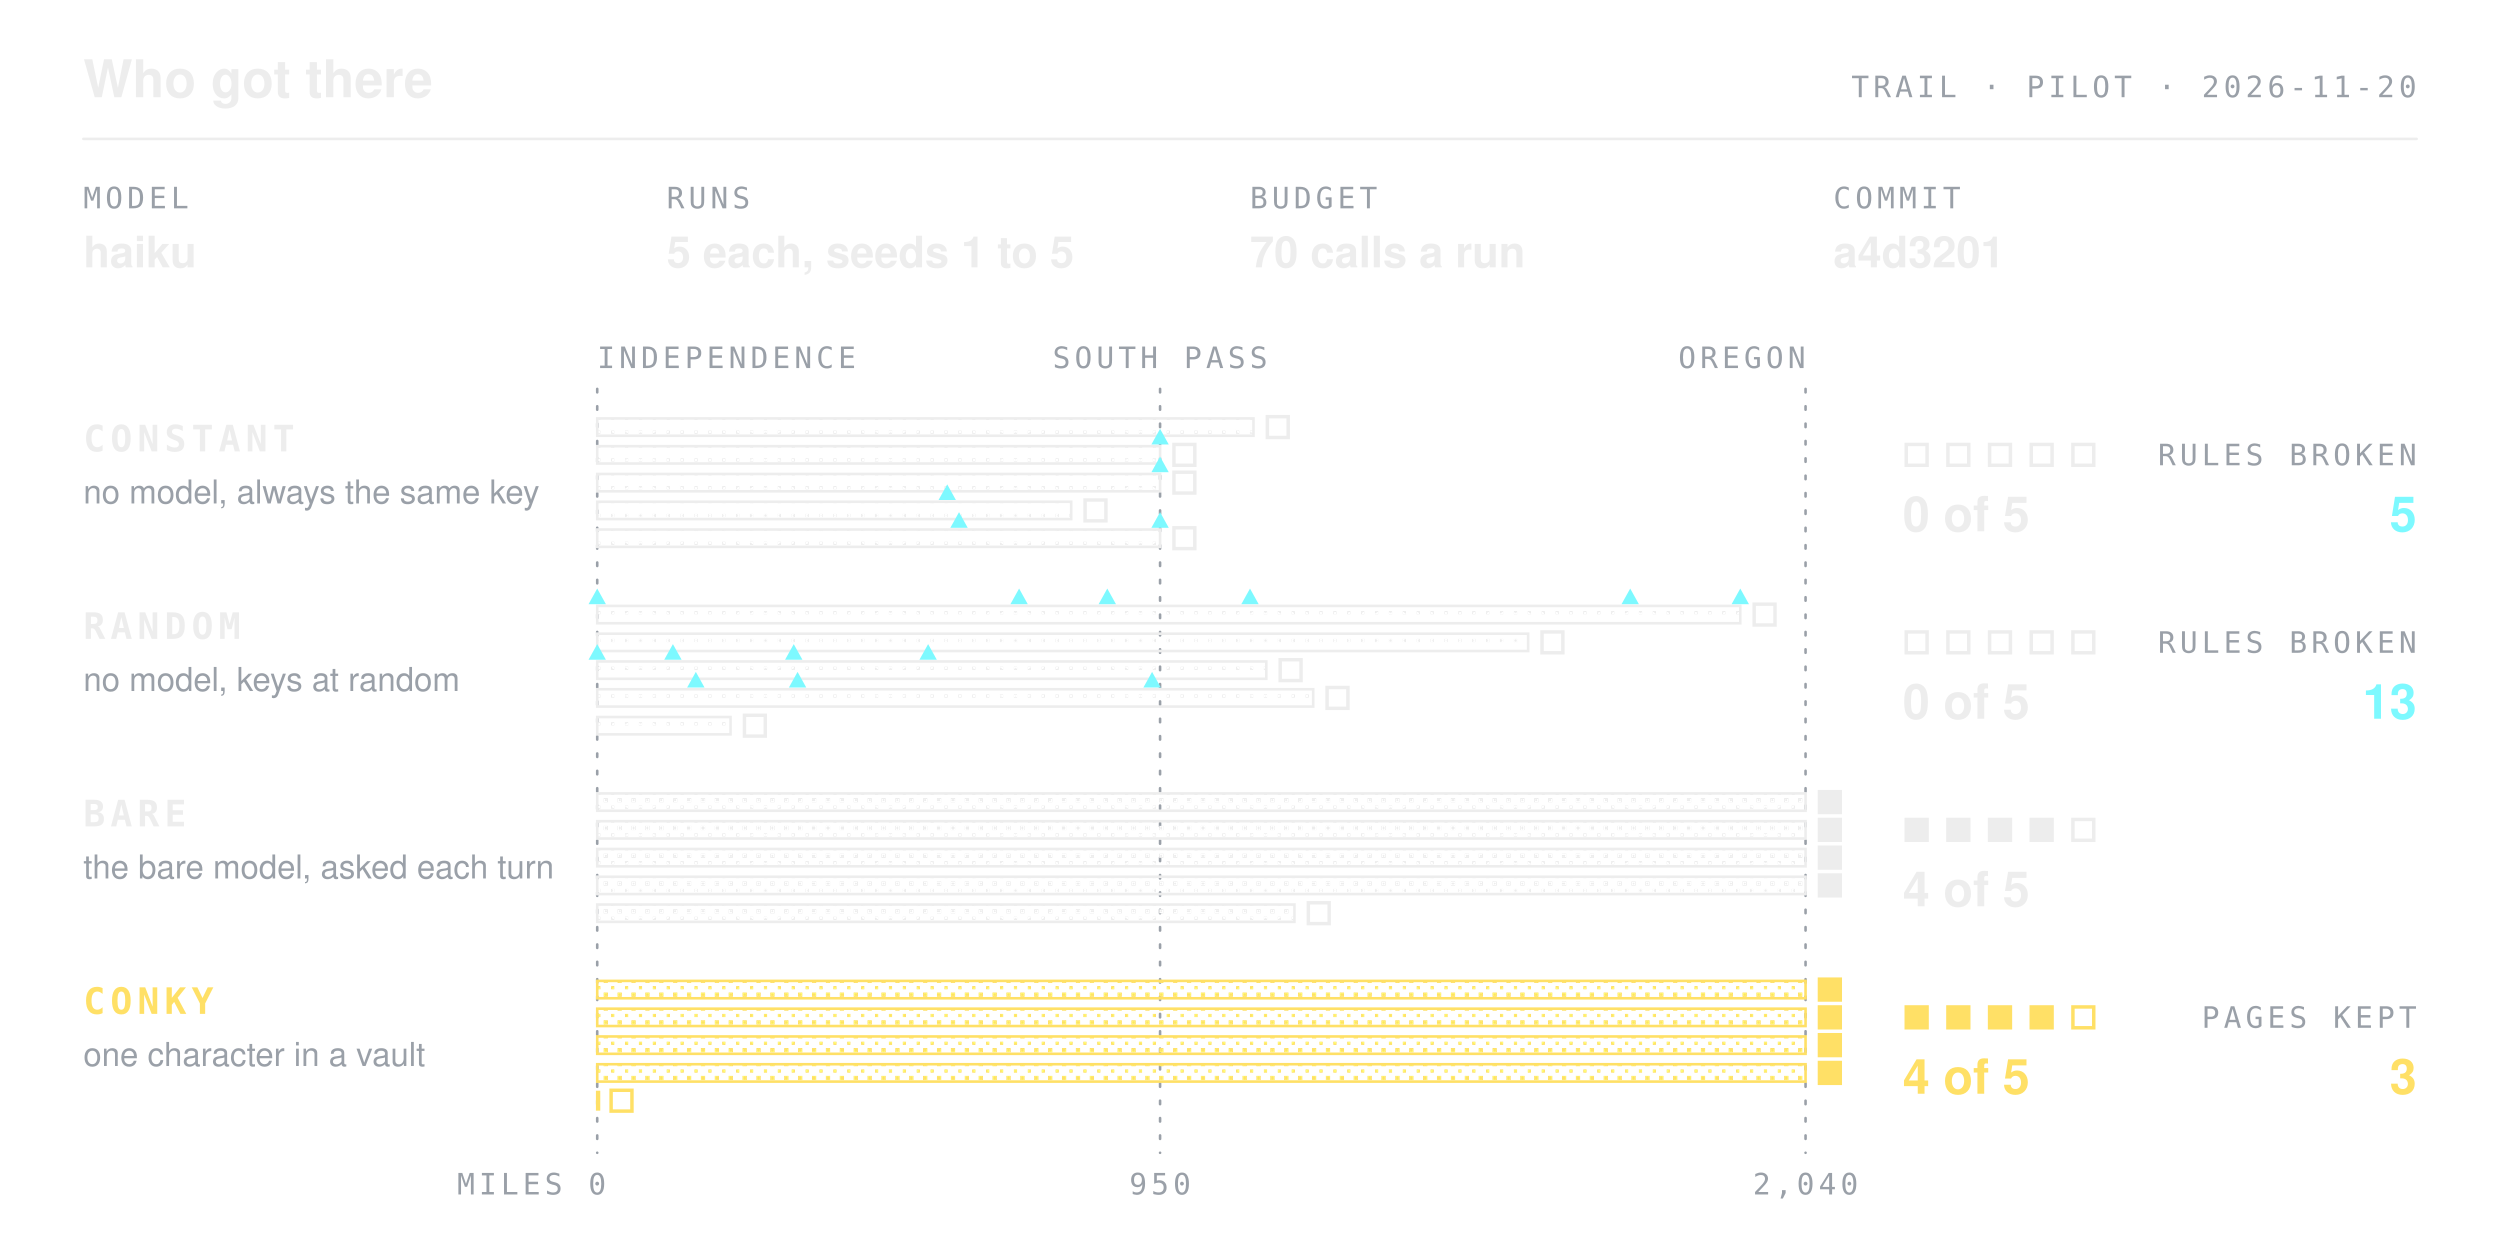
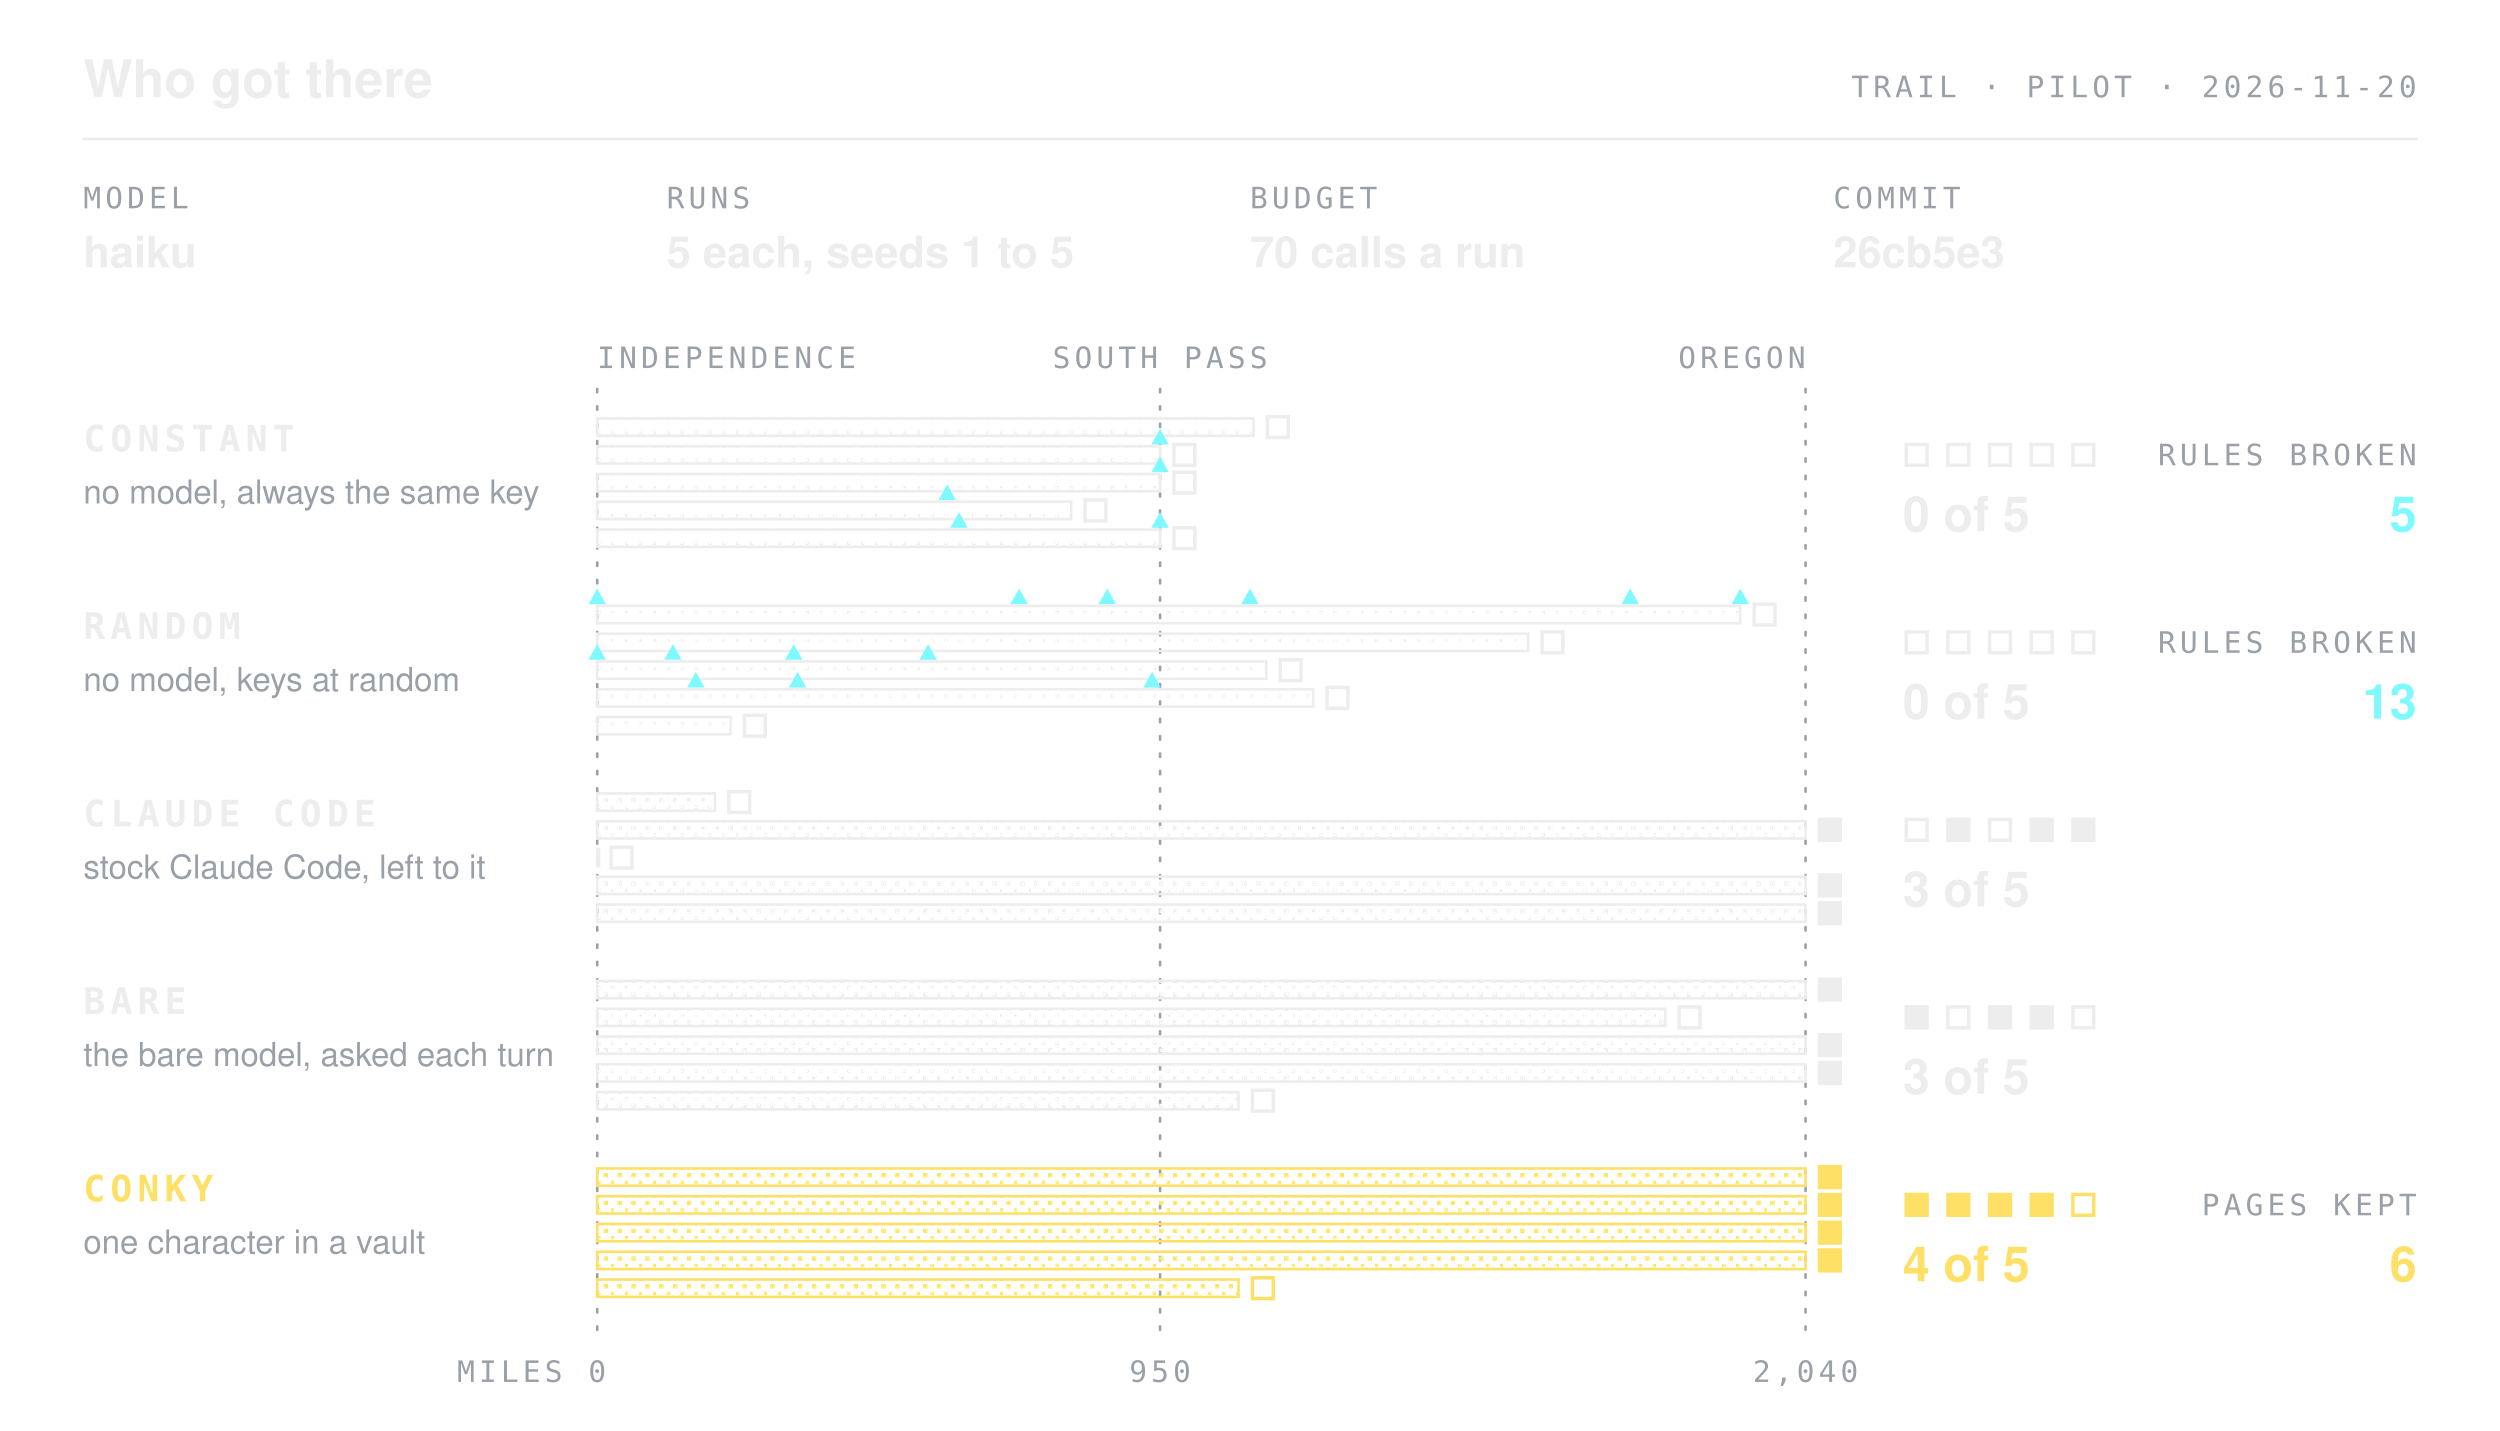
- <svg xmlns="http://www.w3.org/2000/svg" width="720" height="358" viewBox="0 0 720 358" role="img" aria-label="Every run drawn as a bar from start to goal, one band per harness.">
+ <svg xmlns="http://www.w3.org/2000/svg" width="720" height="412" viewBox="0 0 720 412" role="img" aria-label="Every run drawn as a bar from start to goal, one band per harness.">
  <defs>
    <pattern id="dots" width="4" height="4" patternUnits="userSpaceOnUse">
      <path d="M0 0h1v1h-1z" fill="#EDEDED" shape-rendering="crispEdges" />
    </pattern>
    <pattern id="dense" width="4" height="4" patternUnits="userSpaceOnUse">
      <path d="M0 0h1v1h-1zM2 2h1v1h-1z" fill="#EDEDED" shape-rendering="crispEdges" />
    </pattern>
    <pattern id="dense-accent" width="4" height="4" patternUnits="userSpaceOnUse">
      <path d="M0 0h1v1h-1zM2 2h1v1h-1z" fill="#FFE066" shape-rendering="crispEdges" />
    </pattern>
  </defs>
  <text x="24.0" y="28.0" font-family="-apple-system, BlinkMacSystemFont, 'Segoe UI', Helvetica, Arial, sans-serif" font-size="15" font-weight="bold" text-anchor="start" fill="#EDEDED">Who got there</text>
  <text x="696.0" y="28.0" font-family="ui-monospace, SFMono-Regular, Menlo, Consolas, monospace" font-size="8.5" font-weight="normal" text-anchor="end" fill="#9AA0A8" letter-spacing="0.14em">TRAIL · PILOT · 2026-11-20</text>
  <line x1="24.0" y1="40.0" x2="696.0" y2="40.0" stroke="#EDEDED" stroke-width="0.75" stroke-linecap="round" />
  <text x="24.0" y="60.0" font-family="ui-monospace, SFMono-Regular, Menlo, Consolas, monospace" font-size="8.5" font-weight="normal" text-anchor="start" fill="#9AA0A8" letter-spacing="0.14em">MODEL</text>
  <text x="24.0" y="77.0" font-family="-apple-system, BlinkMacSystemFont, 'Segoe UI', Helvetica, Arial, sans-serif" font-size="12.5" font-weight="bold" text-anchor="start" fill="#EDEDED">haiku</text>
  <text x="192.0" y="60.0" font-family="ui-monospace, SFMono-Regular, Menlo, Consolas, monospace" font-size="8.5" font-weight="normal" text-anchor="start" fill="#9AA0A8" letter-spacing="0.14em">RUNS</text>
  <text x="192.0" y="77.0" font-family="-apple-system, BlinkMacSystemFont, 'Segoe UI', Helvetica, Arial, sans-serif" font-size="12.5" font-weight="bold" text-anchor="start" fill="#EDEDED">5 each, seeds 1 to 5</text>
  <text x="360.0" y="60.0" font-family="ui-monospace, SFMono-Regular, Menlo, Consolas, monospace" font-size="8.5" font-weight="normal" text-anchor="start" fill="#9AA0A8" letter-spacing="0.14em">BUDGET</text>
  <text x="360.0" y="77.0" font-family="-apple-system, BlinkMacSystemFont, 'Segoe UI', Helvetica, Arial, sans-serif" font-size="12.5" font-weight="bold" text-anchor="start" fill="#EDEDED">70 calls a run</text>
  <text x="528.0" y="60.0" font-family="ui-monospace, SFMono-Regular, Menlo, Consolas, monospace" font-size="8.5" font-weight="normal" text-anchor="start" fill="#9AA0A8" letter-spacing="0.14em">COMMIT</text>
-   <text x="528.0" y="77.0" font-family="-apple-system, BlinkMacSystemFont, 'Segoe UI', Helvetica, Arial, sans-serif" font-size="12.5" font-weight="bold" text-anchor="start" fill="#EDEDED">a4d3201</text>
+   <text x="528.0" y="77.0" font-family="-apple-system, BlinkMacSystemFont, 'Segoe UI', Helvetica, Arial, sans-serif" font-size="12.5" font-weight="bold" text-anchor="start" fill="#EDEDED">26cb5e3</text>
  <text x="172.0" y="106.0" font-family="ui-monospace, SFMono-Regular, Menlo, Consolas, monospace" font-size="8.5" font-weight="normal" text-anchor="start" fill="#9AA0A8" letter-spacing="0.14em">INDEPENDENCE</text>
  <text x="520.0" y="106.0" font-family="ui-monospace, SFMono-Regular, Menlo, Consolas, monospace" font-size="8.5" font-weight="normal" text-anchor="end" fill="#9AA0A8" letter-spacing="0.14em">OREGON</text>
-   <line x1="172.0" y1="112.0" x2="172.0" y2="332.0" stroke="#9AA0A8" stroke-width="0.75" stroke-linecap="round" stroke-dasharray="1 4" />
-   <text x="172.0" y="344.0" font-family="ui-monospace, SFMono-Regular, Menlo, Consolas, monospace" font-size="8.5" font-weight="normal" text-anchor="middle" fill="#9AA0A8" letter-spacing="0.14em">0</text>
-   <line x1="334.1" y1="112.0" x2="334.1" y2="332.0" stroke="#9AA0A8" stroke-width="0.75" stroke-linecap="round" stroke-dasharray="1 4" />
-   <text x="334.1" y="344.0" font-family="ui-monospace, SFMono-Regular, Menlo, Consolas, monospace" font-size="8.5" font-weight="normal" text-anchor="middle" fill="#9AA0A8" letter-spacing="0.14em">950</text>
-   <line x1="520.0" y1="112.0" x2="520.0" y2="332.0" stroke="#9AA0A8" stroke-width="0.75" stroke-linecap="round" stroke-dasharray="1 4" />
-   <text x="520.0" y="344.0" font-family="ui-monospace, SFMono-Regular, Menlo, Consolas, monospace" font-size="8.5" font-weight="normal" text-anchor="middle" fill="#9AA0A8" letter-spacing="0.14em">2,040</text>
+   <line x1="172.0" y1="112.0" x2="172.0" y2="386.0" stroke="#9AA0A8" stroke-width="0.75" stroke-linecap="round" stroke-dasharray="1 4" />
+   <text x="172.0" y="398.0" font-family="ui-monospace, SFMono-Regular, Menlo, Consolas, monospace" font-size="8.5" font-weight="normal" text-anchor="middle" fill="#9AA0A8" letter-spacing="0.14em">0</text>
+   <line x1="334.1" y1="112.0" x2="334.1" y2="386.0" stroke="#9AA0A8" stroke-width="0.75" stroke-linecap="round" stroke-dasharray="1 4" />
+   <text x="334.1" y="398.0" font-family="ui-monospace, SFMono-Regular, Menlo, Consolas, monospace" font-size="8.5" font-weight="normal" text-anchor="middle" fill="#9AA0A8" letter-spacing="0.14em">950</text>
+   <line x1="520.0" y1="112.0" x2="520.0" y2="386.0" stroke="#9AA0A8" stroke-width="0.75" stroke-linecap="round" stroke-dasharray="1 4" />
+   <text x="520.0" y="398.0" font-family="ui-monospace, SFMono-Regular, Menlo, Consolas, monospace" font-size="8.5" font-weight="normal" text-anchor="middle" fill="#9AA0A8" letter-spacing="0.14em">2,040</text>
  <text x="334.1" y="106.0" font-family="ui-monospace, SFMono-Regular, Menlo, Consolas, monospace" font-size="8.5" font-weight="normal" text-anchor="middle" fill="#9AA0A8" letter-spacing="0.14em">SOUTH PASS</text>
-   <text x="162.0" y="344.0" font-family="ui-monospace, SFMono-Regular, Menlo, Consolas, monospace" font-size="8.5" font-weight="normal" text-anchor="end" fill="#9AA0A8" letter-spacing="0.14em">MILES</text>
+   <text x="162.0" y="398.0" font-family="ui-monospace, SFMono-Regular, Menlo, Consolas, monospace" font-size="8.5" font-weight="normal" text-anchor="end" fill="#9AA0A8" letter-spacing="0.14em">MILES</text>
  <text x="24.0" y="130.0" font-family="ui-monospace, SFMono-Regular, Menlo, Consolas, monospace" font-size="10.5" font-weight="bold" text-anchor="start" fill="#EDEDED" letter-spacing="0.14em">CONSTANT</text>
  <text x="24.0" y="145.0" font-family="-apple-system, BlinkMacSystemFont, 'Segoe UI', Helvetica, Arial, sans-serif" font-size="9.5" font-weight="normal" text-anchor="start" fill="#9AA0A8">no model, always the same key</text>
  <rect x="172.0" y="120.5" width="189.0" height="5.0" fill="url(#dots)" stroke="#EDEDED" stroke-width="0.75" />
  <rect x="365.0" y="120.0" width="6.0" height="6.0" fill="none" stroke="#EDEDED" stroke-width="1.0" />
  <rect x="172.0" y="128.5" width="162.1" height="5.0" fill="url(#dots)" stroke="#EDEDED" stroke-width="0.75" />
  <path d="M331.6,128.0 h5 l-2.5,-4.5 Z" fill="#7DF9FF" stroke="none" stroke-width="1.2" stroke-linejoin="round" stroke-linecap="round" />
  <rect x="338.1" y="128.0" width="6.0" height="6.0" fill="none" stroke="#EDEDED" stroke-width="1.0" />
  <rect x="172.0" y="136.5" width="162.1" height="5.0" fill="url(#dots)" stroke="#EDEDED" stroke-width="0.75" />
  <path d="M331.6,136.0 h5 l-2.5,-4.5 Z" fill="#7DF9FF" stroke="none" stroke-width="1.2" stroke-linejoin="round" stroke-linecap="round" />
  <rect x="338.1" y="136.0" width="6.0" height="6.0" fill="none" stroke="#EDEDED" stroke-width="1.0" />
  <rect x="172.0" y="144.5" width="136.5" height="5.0" fill="url(#dots)" stroke="#EDEDED" stroke-width="0.75" />
  <path d="M270.3,144.0 h5 l-2.5,-4.5 Z" fill="#7DF9FF" stroke="none" stroke-width="1.2" stroke-linejoin="round" stroke-linecap="round" />
  <rect x="312.5" y="144.0" width="6.0" height="6.0" fill="none" stroke="#EDEDED" stroke-width="1.0" />
  <rect x="172.0" y="152.5" width="162.1" height="5.0" fill="url(#dots)" stroke="#EDEDED" stroke-width="0.75" />
  <path d="M273.7,152.0 h5 l-2.5,-4.5 Z" fill="#7DF9FF" stroke="none" stroke-width="1.2" stroke-linejoin="round" stroke-linecap="round" />
  <path d="M331.6,152.0 h5 l-2.5,-4.5 Z" fill="#7DF9FF" stroke="none" stroke-width="1.2" stroke-linejoin="round" stroke-linecap="round" />
  <rect x="338.1" y="152.0" width="6.0" height="6.0" fill="none" stroke="#EDEDED" stroke-width="1.0" />
  <rect x="549.0" y="128.0" width="6.0" height="6.0" fill="none" stroke="#EDEDED" stroke-width="1.0" />
  <rect x="561.0" y="128.0" width="6.0" height="6.0" fill="none" stroke="#EDEDED" stroke-width="1.0" />
  <rect x="573.0" y="128.0" width="6.0" height="6.0" fill="none" stroke="#EDEDED" stroke-width="1.0" />
  <rect x="585.0" y="128.0" width="6.0" height="6.0" fill="none" stroke="#EDEDED" stroke-width="1.0" />
  <rect x="597.0" y="128.0" width="6.0" height="6.0" fill="none" stroke="#EDEDED" stroke-width="1.0" />
  <text x="548.0" y="153.0" font-family="-apple-system, BlinkMacSystemFont, 'Segoe UI', Helvetica, Arial, sans-serif" font-size="14" font-weight="bold" text-anchor="start" fill="#EDEDED">0 of 5</text>
  <text x="696.0" y="153.0" font-family="-apple-system, BlinkMacSystemFont, 'Segoe UI', Helvetica, Arial, sans-serif" font-size="14" font-weight="bold" text-anchor="end" fill="#7DF9FF">5</text>
  <text x="696.0" y="134.0" font-family="ui-monospace, SFMono-Regular, Menlo, Consolas, monospace" font-size="8.5" font-weight="normal" text-anchor="end" fill="#9AA0A8" letter-spacing="0.14em">RULES BROKEN</text>
  <text x="24.0" y="184.0" font-family="ui-monospace, SFMono-Regular, Menlo, Consolas, monospace" font-size="10.5" font-weight="bold" text-anchor="start" fill="#EDEDED" letter-spacing="0.14em">RANDOM</text>
  <text x="24.0" y="199.0" font-family="-apple-system, BlinkMacSystemFont, 'Segoe UI', Helvetica, Arial, sans-serif" font-size="9.5" font-weight="normal" text-anchor="start" fill="#9AA0A8">no model, keys at random</text>
  <rect x="172.0" y="174.5" width="329.2" height="5.0" fill="url(#dots)" stroke="#EDEDED" stroke-width="0.75" />
  <path d="M169.5,174.0 h5 l-2.5,-4.5 Z" fill="#7DF9FF" stroke="none" stroke-width="1.2" stroke-linejoin="round" stroke-linecap="round" />
  <path d="M291.0,174.0 h5 l-2.5,-4.5 Z" fill="#7DF9FF" stroke="none" stroke-width="1.2" stroke-linejoin="round" stroke-linecap="round" />
  <path d="M316.4,174.0 h5 l-2.5,-4.5 Z" fill="#7DF9FF" stroke="none" stroke-width="1.2" stroke-linejoin="round" stroke-linecap="round" />
  <path d="M357.5,174.0 h5 l-2.5,-4.5 Z" fill="#7DF9FF" stroke="none" stroke-width="1.2" stroke-linejoin="round" stroke-linecap="round" />
  <path d="M467.0,174.0 h5 l-2.5,-4.5 Z" fill="#7DF9FF" stroke="none" stroke-width="1.2" stroke-linejoin="round" stroke-linecap="round" />
  <path d="M498.7,174.0 h5 l-2.5,-4.5 Z" fill="#7DF9FF" stroke="none" stroke-width="1.2" stroke-linejoin="round" stroke-linecap="round" />
  <rect x="505.2" y="174.0" width="6.0" height="6.0" fill="none" stroke="#EDEDED" stroke-width="1.0" />
  <rect x="172.0" y="182.5" width="268.1" height="5.0" fill="url(#dots)" stroke="#EDEDED" stroke-width="0.75" />
  <rect x="444.1" y="182.0" width="6.0" height="6.0" fill="none" stroke="#EDEDED" stroke-width="1.0" />
  <rect x="172.0" y="190.5" width="192.7" height="5.0" fill="url(#dots)" stroke="#EDEDED" stroke-width="0.75" />
  <path d="M169.5,190.0 h5 l-2.5,-4.5 Z" fill="#7DF9FF" stroke="none" stroke-width="1.2" stroke-linejoin="round" stroke-linecap="round" />
  <path d="M191.3,190.0 h5 l-2.5,-4.5 Z" fill="#7DF9FF" stroke="none" stroke-width="1.2" stroke-linejoin="round" stroke-linecap="round" />
  <path d="M226.1,190.0 h5 l-2.5,-4.5 Z" fill="#7DF9FF" stroke="none" stroke-width="1.2" stroke-linejoin="round" stroke-linecap="round" />
  <path d="M264.8,190.0 h5 l-2.5,-4.5 Z" fill="#7DF9FF" stroke="none" stroke-width="1.2" stroke-linejoin="round" stroke-linecap="round" />
  <rect x="368.7" y="190.0" width="6.0" height="6.0" fill="none" stroke="#EDEDED" stroke-width="1.0" />
  <rect x="172.0" y="198.5" width="206.2" height="5.0" fill="url(#dots)" stroke="#EDEDED" stroke-width="0.75" />
  <path d="M197.9,198.0 h5 l-2.5,-4.5 Z" fill="#7DF9FF" stroke="none" stroke-width="1.2" stroke-linejoin="round" stroke-linecap="round" />
  <path d="M227.2,198.0 h5 l-2.5,-4.5 Z" fill="#7DF9FF" stroke="none" stroke-width="1.2" stroke-linejoin="round" stroke-linecap="round" />
  <path d="M329.3,198.0 h5 l-2.5,-4.5 Z" fill="#7DF9FF" stroke="none" stroke-width="1.2" stroke-linejoin="round" stroke-linecap="round" />
  <rect x="382.2" y="198.0" width="6.0" height="6.0" fill="none" stroke="#EDEDED" stroke-width="1.0" />
  <rect x="172.0" y="206.5" width="38.4" height="5.0" fill="url(#dots)" stroke="#EDEDED" stroke-width="0.75" />
  <rect x="214.4" y="206.0" width="6.0" height="6.0" fill="none" stroke="#EDEDED" stroke-width="1.0" />
  <rect x="549.0" y="182.0" width="6.0" height="6.0" fill="none" stroke="#EDEDED" stroke-width="1.0" />
  <rect x="561.0" y="182.0" width="6.0" height="6.0" fill="none" stroke="#EDEDED" stroke-width="1.0" />
  <rect x="573.0" y="182.0" width="6.0" height="6.0" fill="none" stroke="#EDEDED" stroke-width="1.0" />
  <rect x="585.0" y="182.0" width="6.0" height="6.0" fill="none" stroke="#EDEDED" stroke-width="1.0" />
  <rect x="597.0" y="182.0" width="6.0" height="6.0" fill="none" stroke="#EDEDED" stroke-width="1.0" />
  <text x="548.0" y="207.0" font-family="-apple-system, BlinkMacSystemFont, 'Segoe UI', Helvetica, Arial, sans-serif" font-size="14" font-weight="bold" text-anchor="start" fill="#EDEDED">0 of 5</text>
  <text x="696.0" y="207.0" font-family="-apple-system, BlinkMacSystemFont, 'Segoe UI', Helvetica, Arial, sans-serif" font-size="14" font-weight="bold" text-anchor="end" fill="#7DF9FF">13</text>
  <text x="696.0" y="188.0" font-family="ui-monospace, SFMono-Regular, Menlo, Consolas, monospace" font-size="8.5" font-weight="normal" text-anchor="end" fill="#9AA0A8" letter-spacing="0.14em">RULES BROKEN</text>
-   <text x="24.0" y="238.0" font-family="ui-monospace, SFMono-Regular, Menlo, Consolas, monospace" font-size="10.5" font-weight="bold" text-anchor="start" fill="#EDEDED" letter-spacing="0.14em">BARE</text>
-   <text x="24.0" y="253.0" font-family="-apple-system, BlinkMacSystemFont, 'Segoe UI', Helvetica, Arial, sans-serif" font-size="9.5" font-weight="normal" text-anchor="start" fill="#9AA0A8">the bare model, asked each turn</text>
-   <rect x="172.0" y="228.5" width="348.0" height="5.0" fill="url(#dense)" stroke="#EDEDED" stroke-width="0.75" />
-   <rect x="524.0" y="228.0" width="6.0" height="6.0" fill="#EDEDED" stroke="#EDEDED" stroke-width="1.0" />
+   <text x="24.0" y="238.0" font-family="ui-monospace, SFMono-Regular, Menlo, Consolas, monospace" font-size="10.5" font-weight="bold" text-anchor="start" fill="#EDEDED" letter-spacing="0.14em">CLAUDE CODE</text>
+   <text x="24.0" y="253.0" font-family="-apple-system, BlinkMacSystemFont, 'Segoe UI', Helvetica, Arial, sans-serif" font-size="9.5" font-weight="normal" text-anchor="start" fill="#9AA0A8">stock Claude Code, left to it</text>
+   <rect x="172.0" y="228.5" width="33.9" height="5.0" fill="url(#dense)" stroke="#EDEDED" stroke-width="0.75" />
+   <rect x="209.9" y="228.0" width="6.0" height="6.0" fill="none" stroke="#EDEDED" stroke-width="1.0" />
  <rect x="172.0" y="236.5" width="348.0" height="5.0" fill="url(#dense)" stroke="#EDEDED" stroke-width="0.75" />
  <rect x="524.0" y="236.0" width="6.0" height="6.0" fill="#EDEDED" stroke="#EDEDED" stroke-width="1.0" />
-   <rect x="172.0" y="244.5" width="348.0" height="5.0" fill="url(#dense)" stroke="#EDEDED" stroke-width="0.75" />
-   <rect x="524.0" y="244.0" width="6.0" height="6.0" fill="#EDEDED" stroke="#EDEDED" stroke-width="1.0" />
+   <rect x="172.0" y="244.5" width="0.5" height="5.0" fill="url(#dense)" stroke="#EDEDED" stroke-width="0.75" />
+   <rect x="176.0" y="244.0" width="6.0" height="6.0" fill="none" stroke="#EDEDED" stroke-width="1.0" />
  <rect x="172.0" y="252.5" width="348.0" height="5.0" fill="url(#dense)" stroke="#EDEDED" stroke-width="0.75" />
  <rect x="524.0" y="252.0" width="6.0" height="6.0" fill="#EDEDED" stroke="#EDEDED" stroke-width="1.0" />
-   <rect x="172.0" y="260.5" width="200.8" height="5.0" fill="url(#dense)" stroke="#EDEDED" stroke-width="0.75" />
-   <rect x="376.8" y="260.0" width="6.0" height="6.0" fill="none" stroke="#EDEDED" stroke-width="1.0" />
-   <rect x="549.0" y="236.0" width="6.0" height="6.0" fill="#EDEDED" stroke="#EDEDED" stroke-width="1.0" />
+   <rect x="172.0" y="260.5" width="348.0" height="5.0" fill="url(#dense)" stroke="#EDEDED" stroke-width="0.75" />
+   <rect x="524.0" y="260.0" width="6.0" height="6.0" fill="#EDEDED" stroke="#EDEDED" stroke-width="1.0" />
+   <rect x="549.0" y="236.0" width="6.0" height="6.0" fill="none" stroke="#EDEDED" stroke-width="1.0" />
  <rect x="561.0" y="236.0" width="6.0" height="6.0" fill="#EDEDED" stroke="#EDEDED" stroke-width="1.0" />
-   <rect x="573.0" y="236.0" width="6.0" height="6.0" fill="#EDEDED" stroke="#EDEDED" stroke-width="1.0" />
+   <rect x="573.0" y="236.0" width="6.0" height="6.0" fill="none" stroke="#EDEDED" stroke-width="1.0" />
  <rect x="585.0" y="236.0" width="6.0" height="6.0" fill="#EDEDED" stroke="#EDEDED" stroke-width="1.0" />
-   <rect x="597.0" y="236.0" width="6.0" height="6.0" fill="none" stroke="#EDEDED" stroke-width="1.0" />
-   <text x="548.0" y="261.0" font-family="-apple-system, BlinkMacSystemFont, 'Segoe UI', Helvetica, Arial, sans-serif" font-size="14" font-weight="bold" text-anchor="start" fill="#EDEDED">4 of 5</text>
-   <text x="24.0" y="292.0" font-family="ui-monospace, SFMono-Regular, Menlo, Consolas, monospace" font-size="10.5" font-weight="bold" text-anchor="start" fill="#FFE066" letter-spacing="0.14em">CONKY</text>
-   <text x="24.0" y="307.0" font-family="-apple-system, BlinkMacSystemFont, 'Segoe UI', Helvetica, Arial, sans-serif" font-size="9.5" font-weight="normal" text-anchor="start" fill="#9AA0A8">one character in a vault</text>
-   <rect x="172.0" y="282.5" width="348.0" height="5.0" fill="url(#dense-accent)" stroke="#FFE066" stroke-width="0.75" />
-   <rect x="524.0" y="282.0" width="6.0" height="6.0" fill="#FFE066" stroke="#FFE066" stroke-width="1.0" />
-   <rect x="172.0" y="290.5" width="348.0" height="5.0" fill="url(#dense-accent)" stroke="#FFE066" stroke-width="0.75" />
-   <rect x="524.0" y="290.0" width="6.0" height="6.0" fill="#FFE066" stroke="#FFE066" stroke-width="1.0" />
-   <rect x="172.0" y="298.5" width="348.0" height="5.0" fill="url(#dense-accent)" stroke="#FFE066" stroke-width="0.75" />
-   <rect x="524.0" y="298.0" width="6.0" height="6.0" fill="#FFE066" stroke="#FFE066" stroke-width="1.0" />
-   <rect x="172.0" y="306.5" width="348.0" height="5.0" fill="url(#dense-accent)" stroke="#FFE066" stroke-width="0.75" />
-   <rect x="524.0" y="306.0" width="6.0" height="6.0" fill="#FFE066" stroke="#FFE066" stroke-width="1.0" />
-   <rect x="172.0" y="314.5" width="0.5" height="5.0" fill="url(#dense-accent)" stroke="#FFE066" stroke-width="0.75" />
-   <rect x="176.0" y="314.0" width="6.0" height="6.0" fill="none" stroke="#FFE066" stroke-width="1.0" />
-   <rect x="549.0" y="290.0" width="6.0" height="6.0" fill="#FFE066" stroke="#FFE066" stroke-width="1.0" />
-   <rect x="561.0" y="290.0" width="6.0" height="6.0" fill="#FFE066" stroke="#FFE066" stroke-width="1.0" />
-   <rect x="573.0" y="290.0" width="6.0" height="6.0" fill="#FFE066" stroke="#FFE066" stroke-width="1.0" />
-   <rect x="585.0" y="290.0" width="6.0" height="6.0" fill="#FFE066" stroke="#FFE066" stroke-width="1.0" />
-   <rect x="597.0" y="290.0" width="6.0" height="6.0" fill="none" stroke="#FFE066" stroke-width="1.0" />
-   <text x="548.0" y="315.0" font-family="-apple-system, BlinkMacSystemFont, 'Segoe UI', Helvetica, Arial, sans-serif" font-size="14" font-weight="bold" text-anchor="start" fill="#FFE066">4 of 5</text>
-   <text x="696.0" y="315.0" font-family="-apple-system, BlinkMacSystemFont, 'Segoe UI', Helvetica, Arial, sans-serif" font-size="14" font-weight="bold" text-anchor="end" fill="#FFE066">3</text>
-   <text x="696.0" y="296.0" font-family="ui-monospace, SFMono-Regular, Menlo, Consolas, monospace" font-size="8.5" font-weight="normal" text-anchor="end" fill="#9AA0A8" letter-spacing="0.14em">PAGES KEPT</text>
+   <rect x="597.0" y="236.0" width="6.0" height="6.0" fill="#EDEDED" stroke="#EDEDED" stroke-width="1.0" />
+   <text x="548.0" y="261.0" font-family="-apple-system, BlinkMacSystemFont, 'Segoe UI', Helvetica, Arial, sans-serif" font-size="14" font-weight="bold" text-anchor="start" fill="#EDEDED">3 of 5</text>
+   <text x="24.0" y="292.0" font-family="ui-monospace, SFMono-Regular, Menlo, Consolas, monospace" font-size="10.5" font-weight="bold" text-anchor="start" fill="#EDEDED" letter-spacing="0.14em">BARE</text>
+   <text x="24.0" y="307.0" font-family="-apple-system, BlinkMacSystemFont, 'Segoe UI', Helvetica, Arial, sans-serif" font-size="9.5" font-weight="normal" text-anchor="start" fill="#9AA0A8">the bare model, asked each turn</text>
+   <rect x="172.0" y="282.5" width="348.0" height="5.0" fill="url(#dense)" stroke="#EDEDED" stroke-width="0.75" />
+   <rect x="524.0" y="282.0" width="6.0" height="6.0" fill="#EDEDED" stroke="#EDEDED" stroke-width="1.0" />
+   <rect x="172.0" y="290.5" width="307.6" height="5.0" fill="url(#dense)" stroke="#EDEDED" stroke-width="0.75" />
+   <rect x="483.6" y="290.0" width="6.0" height="6.0" fill="none" stroke="#EDEDED" stroke-width="1.0" />
+   <rect x="172.0" y="298.5" width="348.0" height="5.0" fill="url(#dense)" stroke="#EDEDED" stroke-width="0.75" />
+   <rect x="524.0" y="298.0" width="6.0" height="6.0" fill="#EDEDED" stroke="#EDEDED" stroke-width="1.0" />
+   <rect x="172.0" y="306.5" width="348.0" height="5.0" fill="url(#dense)" stroke="#EDEDED" stroke-width="0.75" />
+   <rect x="524.0" y="306.0" width="6.0" height="6.0" fill="#EDEDED" stroke="#EDEDED" stroke-width="1.0" />
+   <rect x="172.0" y="314.5" width="184.7" height="5.0" fill="url(#dense)" stroke="#EDEDED" stroke-width="0.75" />
+   <rect x="360.7" y="314.0" width="6.0" height="6.0" fill="none" stroke="#EDEDED" stroke-width="1.0" />
+   <rect x="549.0" y="290.0" width="6.0" height="6.0" fill="#EDEDED" stroke="#EDEDED" stroke-width="1.0" />
+   <rect x="561.0" y="290.0" width="6.0" height="6.0" fill="none" stroke="#EDEDED" stroke-width="1.0" />
+   <rect x="573.0" y="290.0" width="6.0" height="6.0" fill="#EDEDED" stroke="#EDEDED" stroke-width="1.0" />
+   <rect x="585.0" y="290.0" width="6.0" height="6.0" fill="#EDEDED" stroke="#EDEDED" stroke-width="1.0" />
+   <rect x="597.0" y="290.0" width="6.0" height="6.0" fill="none" stroke="#EDEDED" stroke-width="1.0" />
+   <text x="548.0" y="315.0" font-family="-apple-system, BlinkMacSystemFont, 'Segoe UI', Helvetica, Arial, sans-serif" font-size="14" font-weight="bold" text-anchor="start" fill="#EDEDED">3 of 5</text>
+   <text x="24.0" y="346.0" font-family="ui-monospace, SFMono-Regular, Menlo, Consolas, monospace" font-size="10.5" font-weight="bold" text-anchor="start" fill="#FFE066" letter-spacing="0.14em">CONKY</text>
+   <text x="24.0" y="361.0" font-family="-apple-system, BlinkMacSystemFont, 'Segoe UI', Helvetica, Arial, sans-serif" font-size="9.5" font-weight="normal" text-anchor="start" fill="#9AA0A8">one character in a vault</text>
+   <rect x="172.0" y="336.5" width="348.0" height="5.0" fill="url(#dense-accent)" stroke="#FFE066" stroke-width="0.75" />
+   <rect x="524.0" y="336.0" width="6.0" height="6.0" fill="#FFE066" stroke="#FFE066" stroke-width="1.0" />
+   <rect x="172.0" y="344.5" width="348.0" height="5.0" fill="url(#dense-accent)" stroke="#FFE066" stroke-width="0.75" />
+   <rect x="524.0" y="344.0" width="6.0" height="6.0" fill="#FFE066" stroke="#FFE066" stroke-width="1.0" />
+   <rect x="172.0" y="352.5" width="348.0" height="5.0" fill="url(#dense-accent)" stroke="#FFE066" stroke-width="0.75" />
+   <rect x="524.0" y="352.0" width="6.0" height="6.0" fill="#FFE066" stroke="#FFE066" stroke-width="1.0" />
+   <rect x="172.0" y="360.5" width="348.0" height="5.0" fill="url(#dense-accent)" stroke="#FFE066" stroke-width="0.75" />
+   <rect x="524.0" y="360.0" width="6.0" height="6.0" fill="#FFE066" stroke="#FFE066" stroke-width="1.0" />
+   <rect x="172.0" y="368.5" width="184.7" height="5.0" fill="url(#dense-accent)" stroke="#FFE066" stroke-width="0.75" />
+   <rect x="360.7" y="368.0" width="6.0" height="6.0" fill="none" stroke="#FFE066" stroke-width="1.0" />
+   <rect x="549.0" y="344.0" width="6.0" height="6.0" fill="#FFE066" stroke="#FFE066" stroke-width="1.0" />
+   <rect x="561.0" y="344.0" width="6.0" height="6.0" fill="#FFE066" stroke="#FFE066" stroke-width="1.0" />
+   <rect x="573.0" y="344.0" width="6.0" height="6.0" fill="#FFE066" stroke="#FFE066" stroke-width="1.0" />
+   <rect x="585.0" y="344.0" width="6.0" height="6.0" fill="#FFE066" stroke="#FFE066" stroke-width="1.0" />
+   <rect x="597.0" y="344.0" width="6.0" height="6.0" fill="none" stroke="#FFE066" stroke-width="1.0" />
+   <text x="548.0" y="369.0" font-family="-apple-system, BlinkMacSystemFont, 'Segoe UI', Helvetica, Arial, sans-serif" font-size="14" font-weight="bold" text-anchor="start" fill="#FFE066">4 of 5</text>
+   <text x="696.0" y="369.0" font-family="-apple-system, BlinkMacSystemFont, 'Segoe UI', Helvetica, Arial, sans-serif" font-size="14" font-weight="bold" text-anchor="end" fill="#FFE066">6</text>
+   <text x="696.0" y="350.0" font-family="ui-monospace, SFMono-Regular, Menlo, Consolas, monospace" font-size="8.5" font-weight="normal" text-anchor="end" fill="#9AA0A8" letter-spacing="0.14em">PAGES KEPT</text>
</svg>
